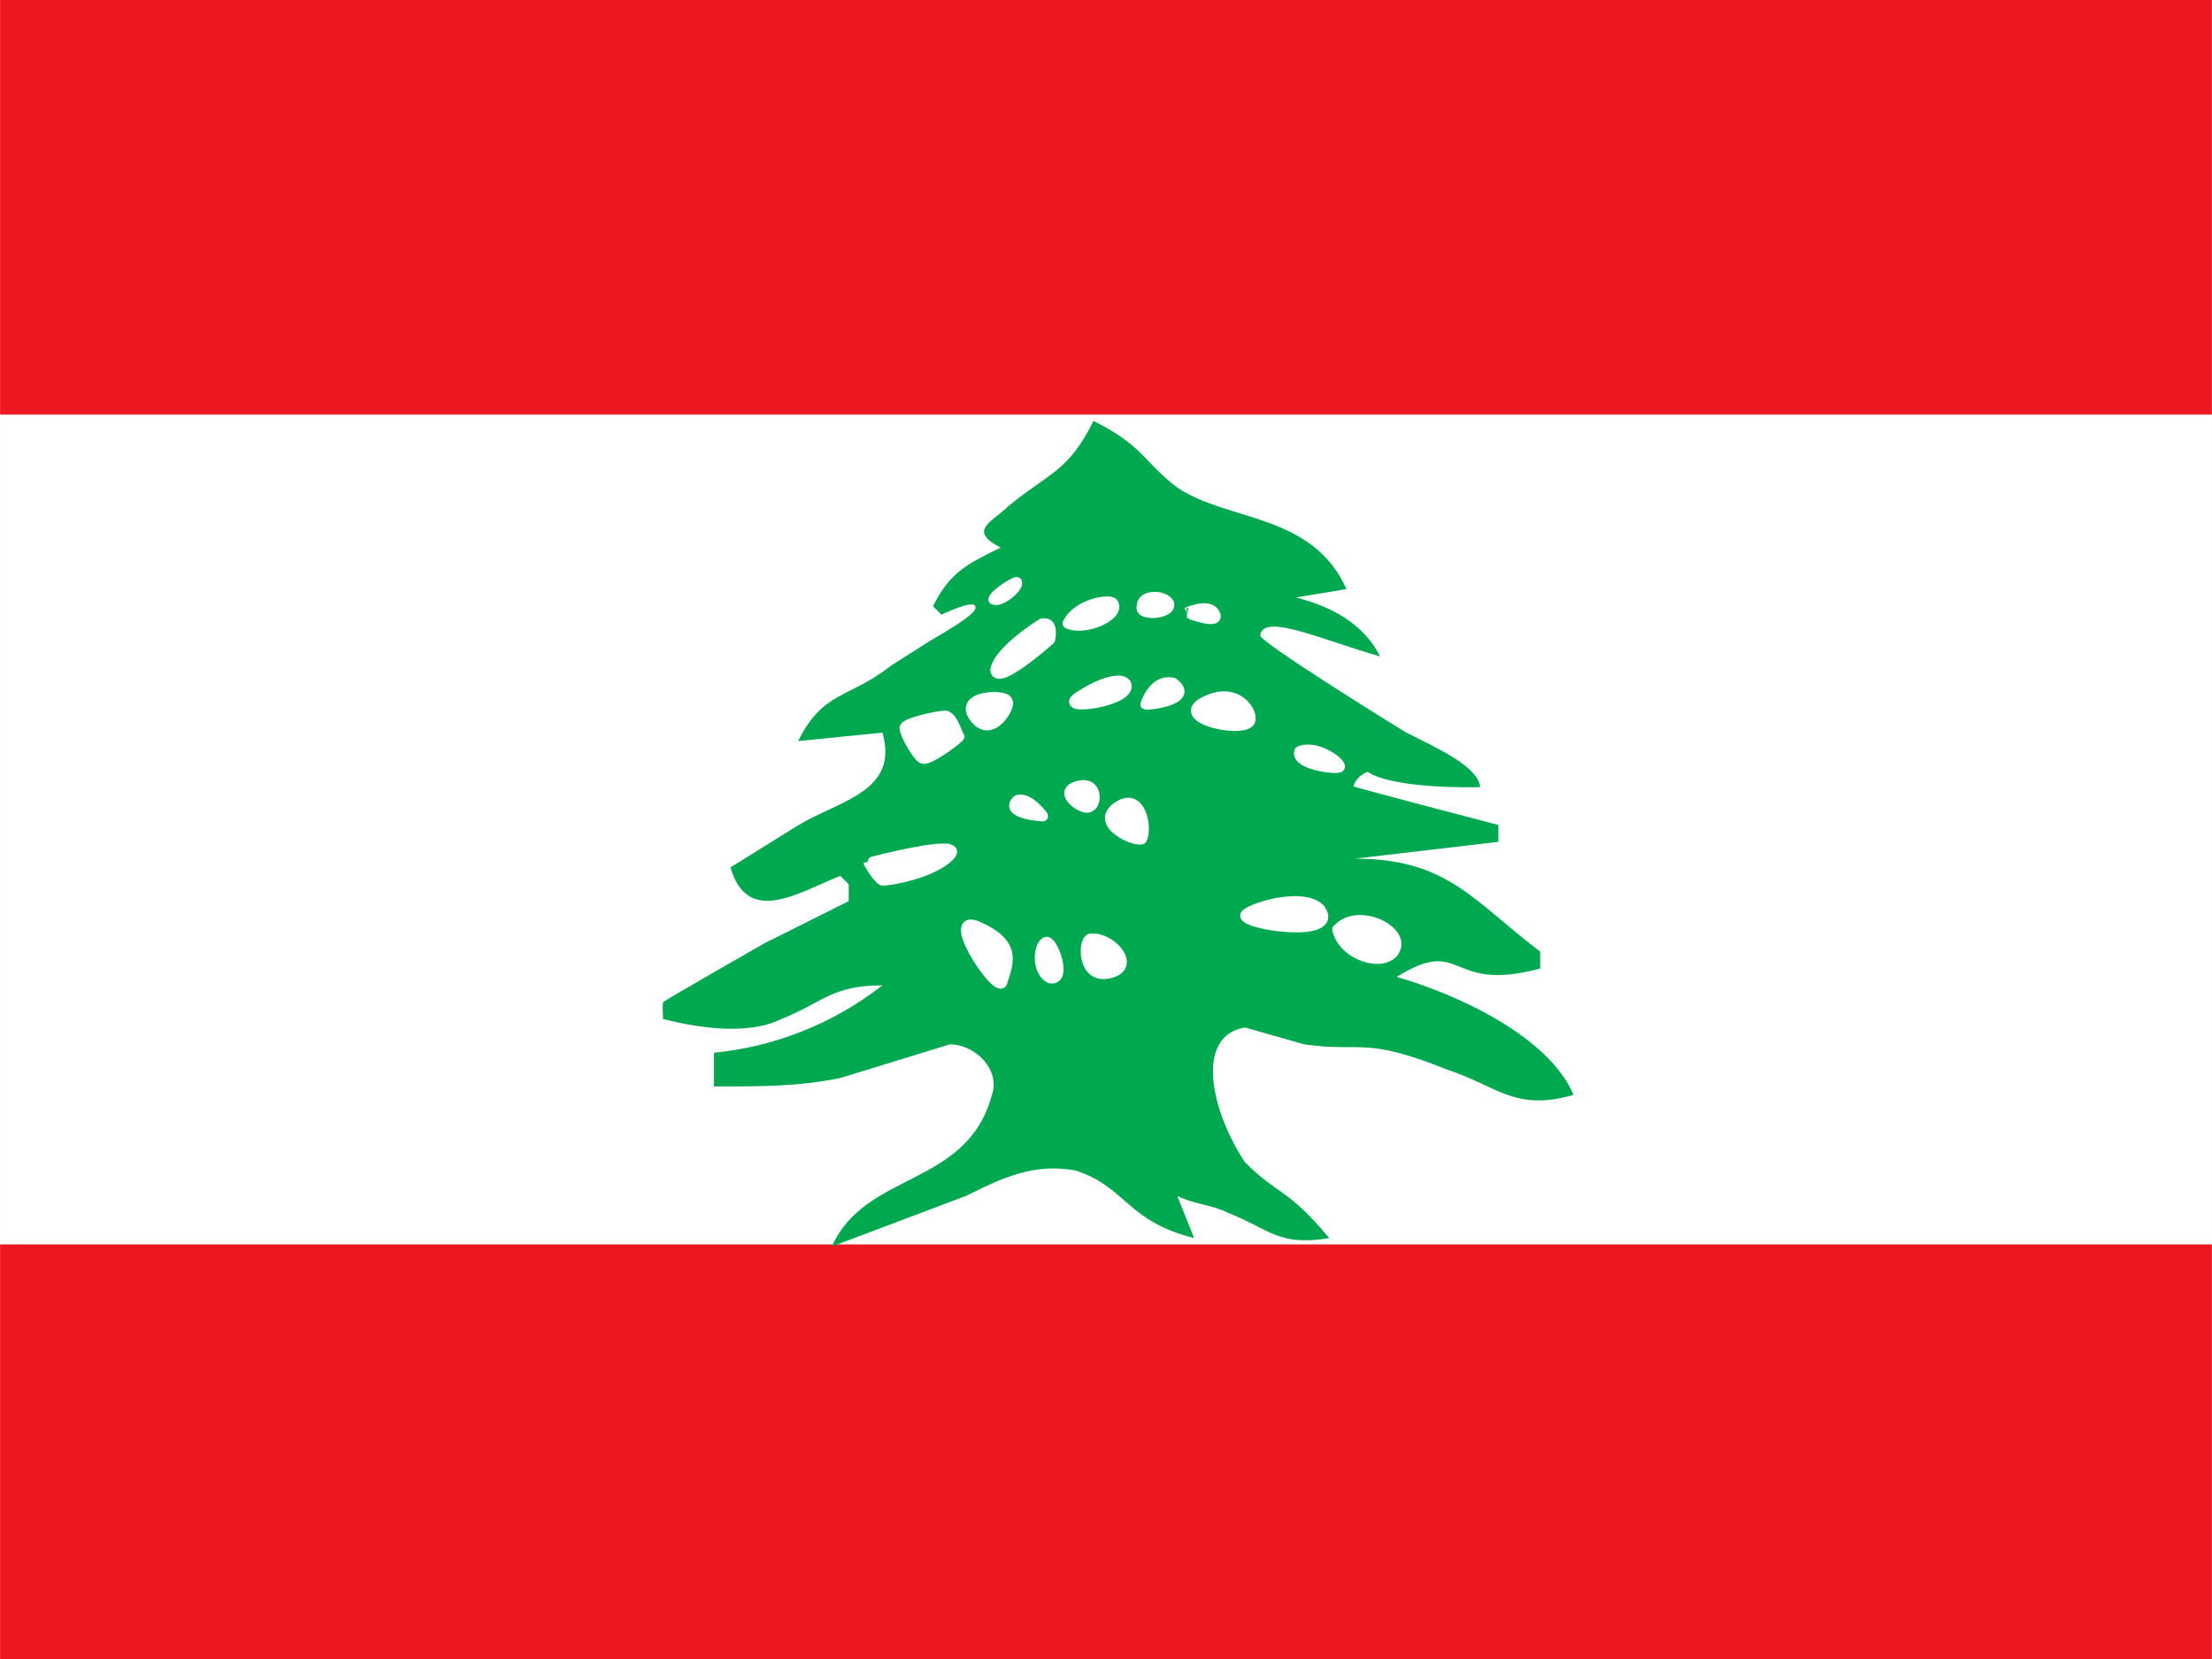
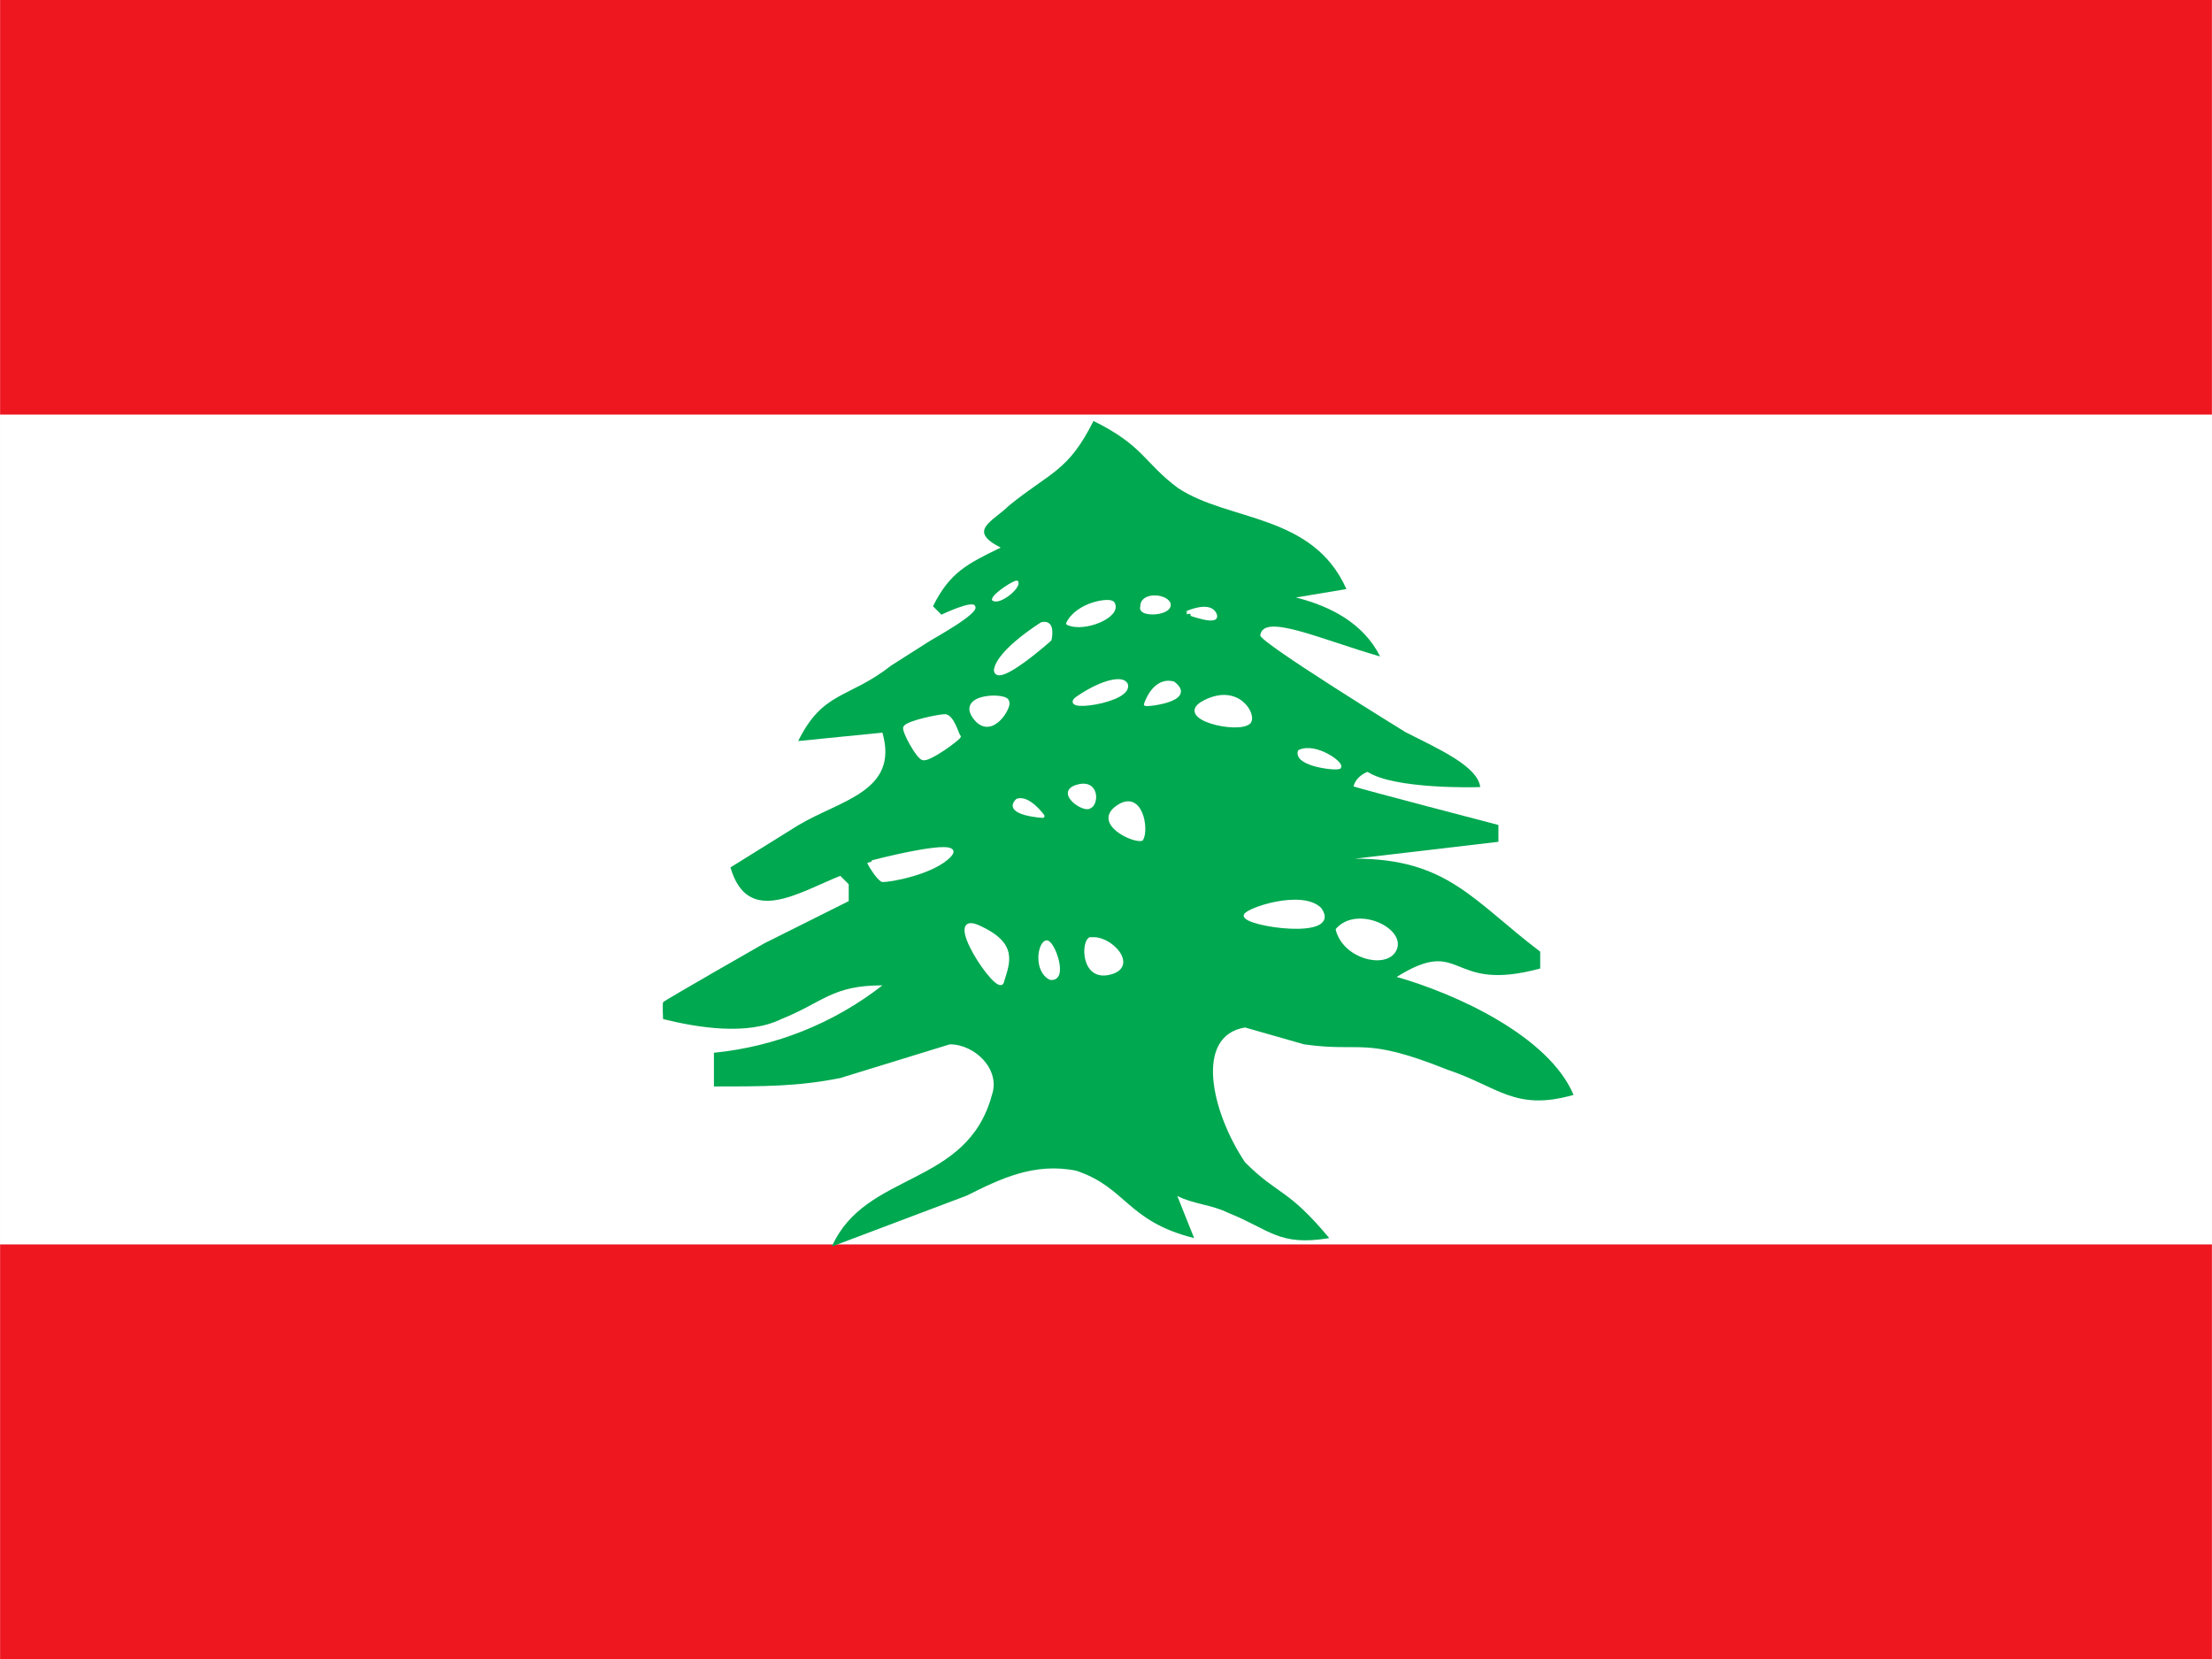
<svg xmlns="http://www.w3.org/2000/svg" id="flag-icons-lb" viewBox="0 0 640 480">
  <defs>
    <clipPath id="a">
      <path fill-opacity=".7" d="M-85.3 0h682.6v512H-85.3z" />
    </clipPath>
  </defs>
  <g clip-path="url(#a)" transform="translate(80) scale(.9375)">
-     <g fill-rule="evenodd" stroke-width="1pt">
+     <g fillRule="evenodd" strokeWidth="1pt">
      <path fill="#EE161F" d="M-128 384h768v128h-768zm0-384h768v128h-768z" />
      <path fill="#fff" d="M-128 128h768v256h-768z" />
    </g>
    <path fill="#00A850" d="M252.1 130c-7.8 15.5-13 15.5-26 26-5.2 5.1-13 7.7-2.6 13-10.5 5.1-15.7 7.7-20.9 18.1l2.6 2.6s10-4.8 10.4-2.6c1.8 2.1-13 10-14.9 11.3l-11 7c-13.1 10.3-21 7.7-28.7 23.3l26-2.6c5.2 18.2-13 20.8-26 28.6l-20.9 13c5.3 18.2 20.9 7.8 33.9 2.6l2.6 2.6v5.2l-26 13s-30.8 17.6-31.3 18.2c-.2 1 0 5.2 0 5.2 10.4 2.6 26 5.2 36.5 0 13-5.2 15.6-10.4 31.2-10.4a100.6 100.6 0 0 1-52 20.8v10.4c15.6 0 26 0 39-2.6l33.8-10.4c7.8 0 15.7 7.8 13 15.6-7.7 28.6-39 23.4-49.4 46.8L213 369c10.4-5.2 20.8-10.3 33.8-7.7 15.6 5.2 15.6 15.6 36.4 20.8l-5.2-13c5.2 2.6 10.4 2.6 15.7 5.2 13 5.2 15.6 10.4 31.2 7.8-13-15.6-15.6-13-26-23.4-10.4-15.6-15.7-39 0-41.6l18.2 5.2c18.2 2.6 18.2-2.6 44.2 7.8 15.7 5.2 20.9 13 39 7.8-7.7-18.2-36.3-31.2-54.6-36.4 20.9-13 15.6 5.2 44.3-2.6v-5.2C369.3 278 361.4 265 332.8 265l44.3-5.2v-5.2s-43.7-11.4-44.7-11.9c.3-1.3 1.4-3.3 4.3-4.5 8.3 5.4 33.3 4.8 34.8 4.7-.8-6.4-12.7-11.7-23-16.9 0 0-44.7-27.5-44.9-29.9.9-7 18.3 1.1 37 6.5-5.2-10.4-15.6-15.6-26-18.2l15.6-2.6c-10.4-23.4-36.4-20.8-52-31.2-10.5-7.8-10.5-13-26.1-20.7z" />
-     <path fill="#fff" fill-rule="evenodd" stroke="#fff" stroke-linecap="round" stroke-linejoin="round" stroke-width="3.2" d="M224 303c1.9-6.1 4.4-11.6-7.2-16.9-11.6-5.3 5.8 21.1 7.2 17zm13.7-12.3c-2.3.3-3.6 8.8 1.1 11.2 5.2.8 1-11.1-1.1-11.2zm13.5-1c-2.4.8-2.5 12.8 6 10.6 8.6-2.1 0-11.5-6-10.5zM267 259c1.8-3-.1-15-7.4-10-7.4 5.1 5 10.8 7.4 10zm-16-10c2.3-.9 2.5-8.3-4-6.3-6.3 1.9 2.3 7.8 4 6.3zm-14.4 2.9s-4.5-6.2-8-4.9c-4.3 4.2 8.3 5 8 4.9zM187 271.7c1.9.2 16-2.3 20.9-7.8 4.9-5.5-25.1 2.3-25.1 2.4 0 .1 2.8 4.9 4.2 5.4zm141.1-35c.7-1.3-7.5-7.1-12.4-4.8-1.3 4.3 12.4 5.7 12.4 4.8zm-27.8-14c1.6-2.2-3.5-11.3-13.7-6.2-10.2 5 10.7 9.8 13.7 6.3zm-32.1-5.3s2.5-8.2 8.6-6.6c7 5.3-8.3 6.9-8.6 6.6zm-6-6.2c-1-2.3-7.3-1-14.6 3.9-7.4 4.7 16.8 1.4 14.6-4zm18.7-22.1s6.5-3 8.5 0c2.7 4.3-8.6 0-8.5 0zm-5.5-2.9c-1.3-2.6-8.5-2.9-8.3 1-1.2 3 9.4 2.4 8.3-1zm-17.2 0c-.7-1.5-11 0-14 6.2 5 2.4 16.3-2.3 14-6.2zm-22 6.3s-13.4 8.3-14.3 14.3c.4 5.2 16.8-9.4 16.8-9.4s1.4-5.8-2.4-4.9zm-14.9-7.5c.4-1.7 6.7-5.6 7.2-5.3.5 1.7-5.1 6.3-7.2 5.3zm4.3 31.6c.3-2.5-16-2.3-9.9 5.2 5.2 6.3 11-4.1 9.9-5.2zm-15 10.7c-.8-1.6-2-6-4.2-6.4-1.9 0-11.7 2-12.5 3.6-.4 1.3 4.1 9.4 5.6 9.6 1.8.7 10.9-6 11.2-6.8zm88.4 55.2c.5-1.8 17.3-7.5 23-2 6.8 9.3-23.4 5-23 2zm46 10.9c3.7-6.2-11.3-13.6-17.6-6.5 2.2 8.5 14.6 11.6 17.6 6.5z" />
+     <path fill="#fff" fillRule="evenodd" stroke="#fff" stroke-linecap="round" stroke-linejoin="round" strokeWidth="3.2" d="M224 303c1.9-6.1 4.4-11.6-7.2-16.9-11.6-5.3 5.8 21.1 7.2 17zm13.7-12.3c-2.3.3-3.6 8.8 1.1 11.2 5.2.8 1-11.1-1.1-11.2zm13.5-1c-2.4.8-2.5 12.8 6 10.6 8.6-2.1 0-11.5-6-10.5zM267 259c1.8-3-.1-15-7.4-10-7.4 5.1 5 10.8 7.4 10zm-16-10c2.3-.9 2.5-8.3-4-6.3-6.3 1.9 2.3 7.8 4 6.3zm-14.4 2.9s-4.5-6.2-8-4.9c-4.3 4.2 8.3 5 8 4.9zM187 271.7c1.9.2 16-2.3 20.9-7.8 4.9-5.5-25.1 2.3-25.1 2.4 0 .1 2.8 4.9 4.2 5.4zm141.1-35c.7-1.3-7.5-7.1-12.4-4.8-1.3 4.3 12.4 5.7 12.4 4.8zm-27.8-14c1.6-2.2-3.5-11.3-13.7-6.2-10.2 5 10.7 9.8 13.7 6.3zm-32.1-5.3s2.5-8.2 8.6-6.6c7 5.3-8.3 6.9-8.6 6.6zm-6-6.2c-1-2.3-7.3-1-14.6 3.9-7.4 4.7 16.8 1.4 14.6-4zm18.7-22.1s6.5-3 8.5 0c2.7 4.3-8.6 0-8.5 0zm-5.5-2.9c-1.3-2.6-8.5-2.9-8.3 1-1.2 3 9.4 2.4 8.3-1zm-17.2 0c-.7-1.5-11 0-14 6.2 5 2.4 16.3-2.3 14-6.2zm-22 6.3s-13.4 8.3-14.3 14.3c.4 5.2 16.8-9.4 16.8-9.4s1.4-5.8-2.4-4.9zm-14.9-7.5c.4-1.7 6.7-5.6 7.2-5.3.5 1.7-5.1 6.3-7.2 5.3zm4.3 31.6c.3-2.5-16-2.3-9.9 5.2 5.2 6.3 11-4.1 9.9-5.2zm-15 10.7c-.8-1.6-2-6-4.2-6.4-1.9 0-11.7 2-12.5 3.6-.4 1.3 4.1 9.4 5.6 9.6 1.8.7 10.9-6 11.2-6.8zm88.4 55.2c.5-1.8 17.3-7.5 23-2 6.8 9.3-23.4 5-23 2zm46 10.9c3.7-6.2-11.3-13.6-17.6-6.5 2.2 8.5 14.6 11.6 17.6 6.5z" />
  </g>
</svg>
